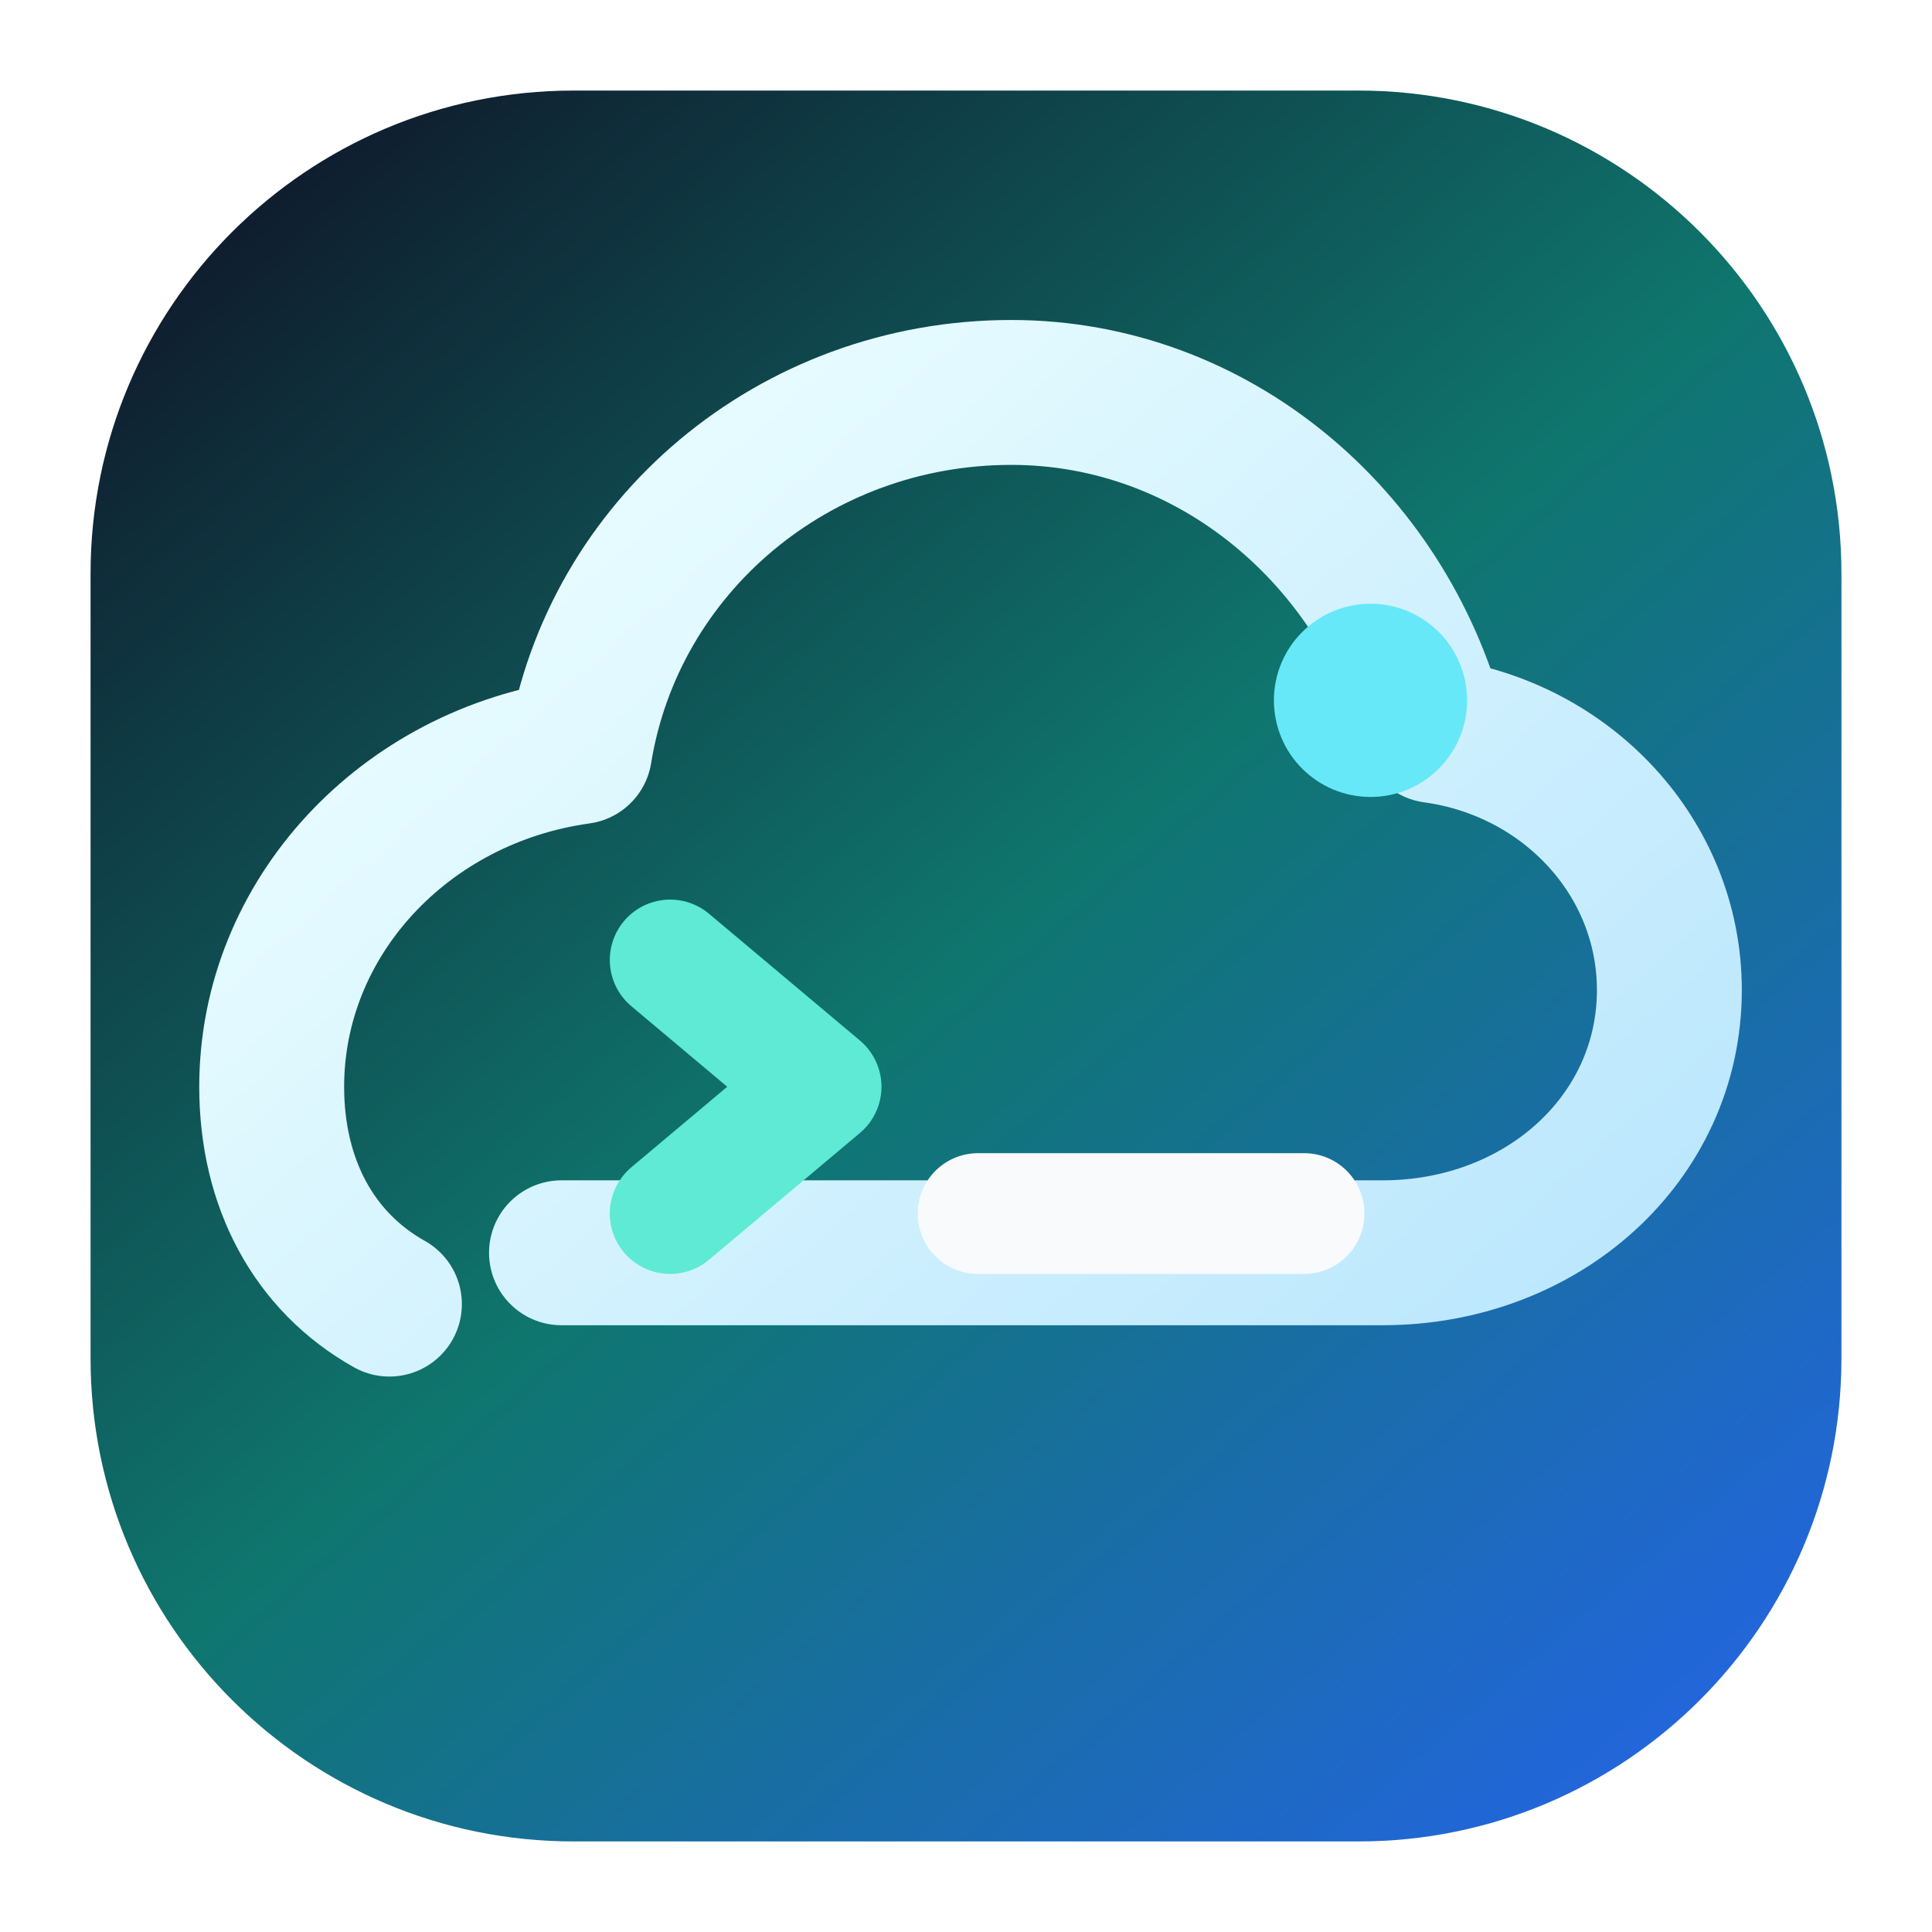
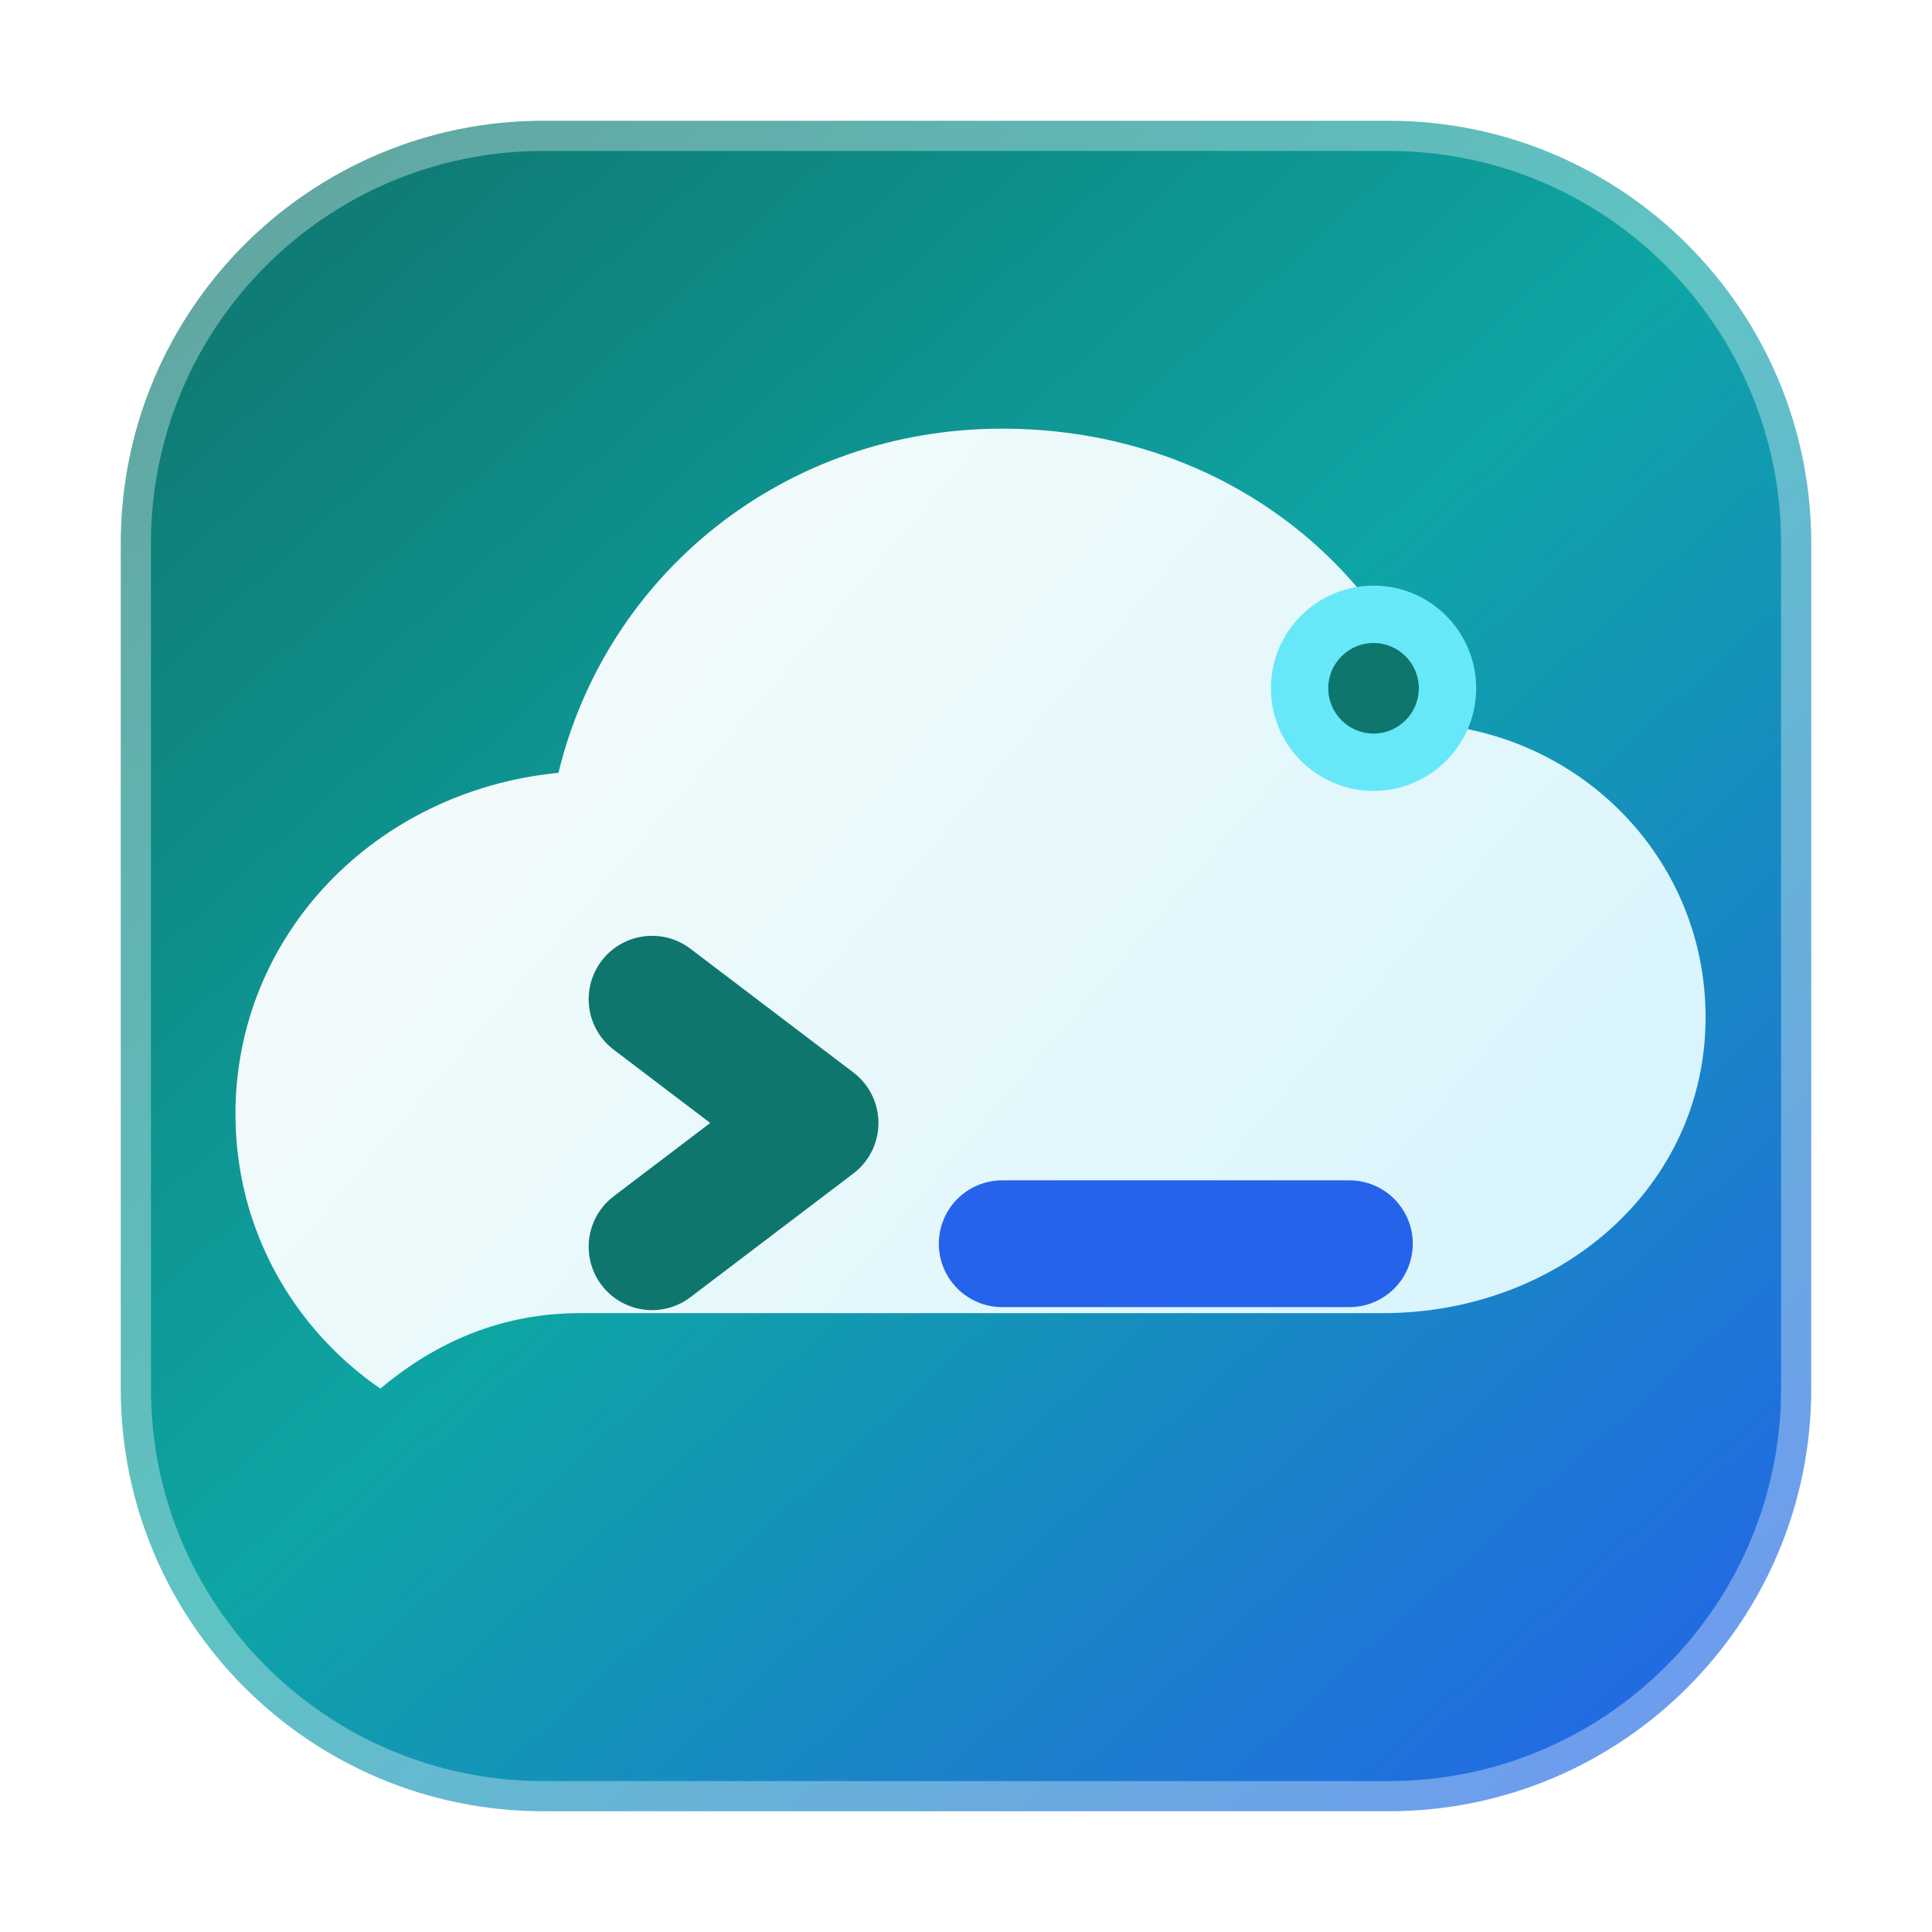
<svg xmlns="http://www.w3.org/2000/svg" viewBox="0 0 64 64" role="img" aria-labelledby="title desc">
  <defs>
-     <linearGradient id="colipas-bg" x1="8" y1="4" x2="58" y2="62" gradientUnits="userSpaceOnUse">
-       <stop offset="0" stop-color="#0f172a" />
-       <stop offset="0.48" stop-color="#0f766e" />
+     <linearGradient id="colipas-bg" x1="7" y1="5" x2="57" y2="60" gradientUnits="userSpaceOnUse">
+       <stop offset="0" stop-color="#0f766e" />
+       <stop offset="0.48" stop-color="#0ea5a5" />
      <stop offset="1" stop-color="#2563eb" />
    </linearGradient>
-     <linearGradient id="colipas-edge" x1="16" y1="13" x2="48" y2="49" gradientUnits="userSpaceOnUse">
-       <stop offset="0" stop-color="#ecfeff" />
-       <stop offset="1" stop-color="#bae6fd" />
+     <linearGradient id="colipas-cloud" x1="16" y1="17" x2="50" y2="46" gradientUnits="userSpaceOnUse">
+       <stop offset="0" stop-color="#ffffff" />
+       <stop offset="1" stop-color="#dff9ff" />
    </linearGradient>
  </defs>
-   <rect x="3" y="3" width="58" height="58" rx="16" fill="url(#colipas-bg)" />
-   <path d="M18.6 41.5h27.2c5.3 0 9.5-3.8 9.5-8.7 0-4.4-3.4-8-7.8-8.6C45.8 17.8 40.2 13 33.5 13c-7.2 0-13.2 5.1-14.3 11.9C13.4 25.7 9 30.4 9 36c0 3.2 1.4 5.8 3.9 7.2" fill="none" stroke="url(#colipas-edge)" stroke-width="4.8" stroke-linecap="round" stroke-linejoin="round" />
-   <path d="M22.2 31.8l5 4.2-5 4.2" fill="none" stroke="#5eead4" stroke-width="4" stroke-linecap="round" stroke-linejoin="round" />
-   <path d="M32.4 40.2h10.8" fill="none" stroke="#f8fafc" stroke-width="4" stroke-linecap="round" />
-   <circle cx="45.4" cy="23.2" r="3.2" fill="#67e8f9" />
+   <rect x="4" y="4" width="56" height="56" rx="14" fill="url(#colipas-bg)" />
+   <rect x="4" y="4" width="56" height="56" rx="14" fill="none" stroke="rgba(255,255,255,.34)" stroke-width="2" />
+   <path d="M19.2 43.5h26.6c5.9 0 10.7-4.2 10.7-9.8 0-5.1-3.9-9.2-8.9-9.7C45.4 18 39.8 14.2 33.2 14.2c-7.2 0-13.1 4.8-14.7 11.4C12.4 26.2 7.8 31 7.8 36.9c0 3.8 1.9 7.1 4.8 9.1 1.9-1.6 4.1-2.5 6.6-2.5Z" fill="url(#colipas-cloud)" opacity=".96" />
+   <path d="M21.6 33.1 27 37.2l-5.4 4.1" fill="none" stroke="#0f766e" stroke-width="4.2" stroke-linecap="round" stroke-linejoin="round" />
+   <path d="M33.2 41.2h11.5" fill="none" stroke="#2563eb" stroke-width="4.2" stroke-linecap="round" />
+   <circle cx="45.5" cy="22.8" r="3.4" fill="#67e8f9" />
+   <circle cx="45.5" cy="22.8" r="1.5" fill="#0f766e" />
</svg>
